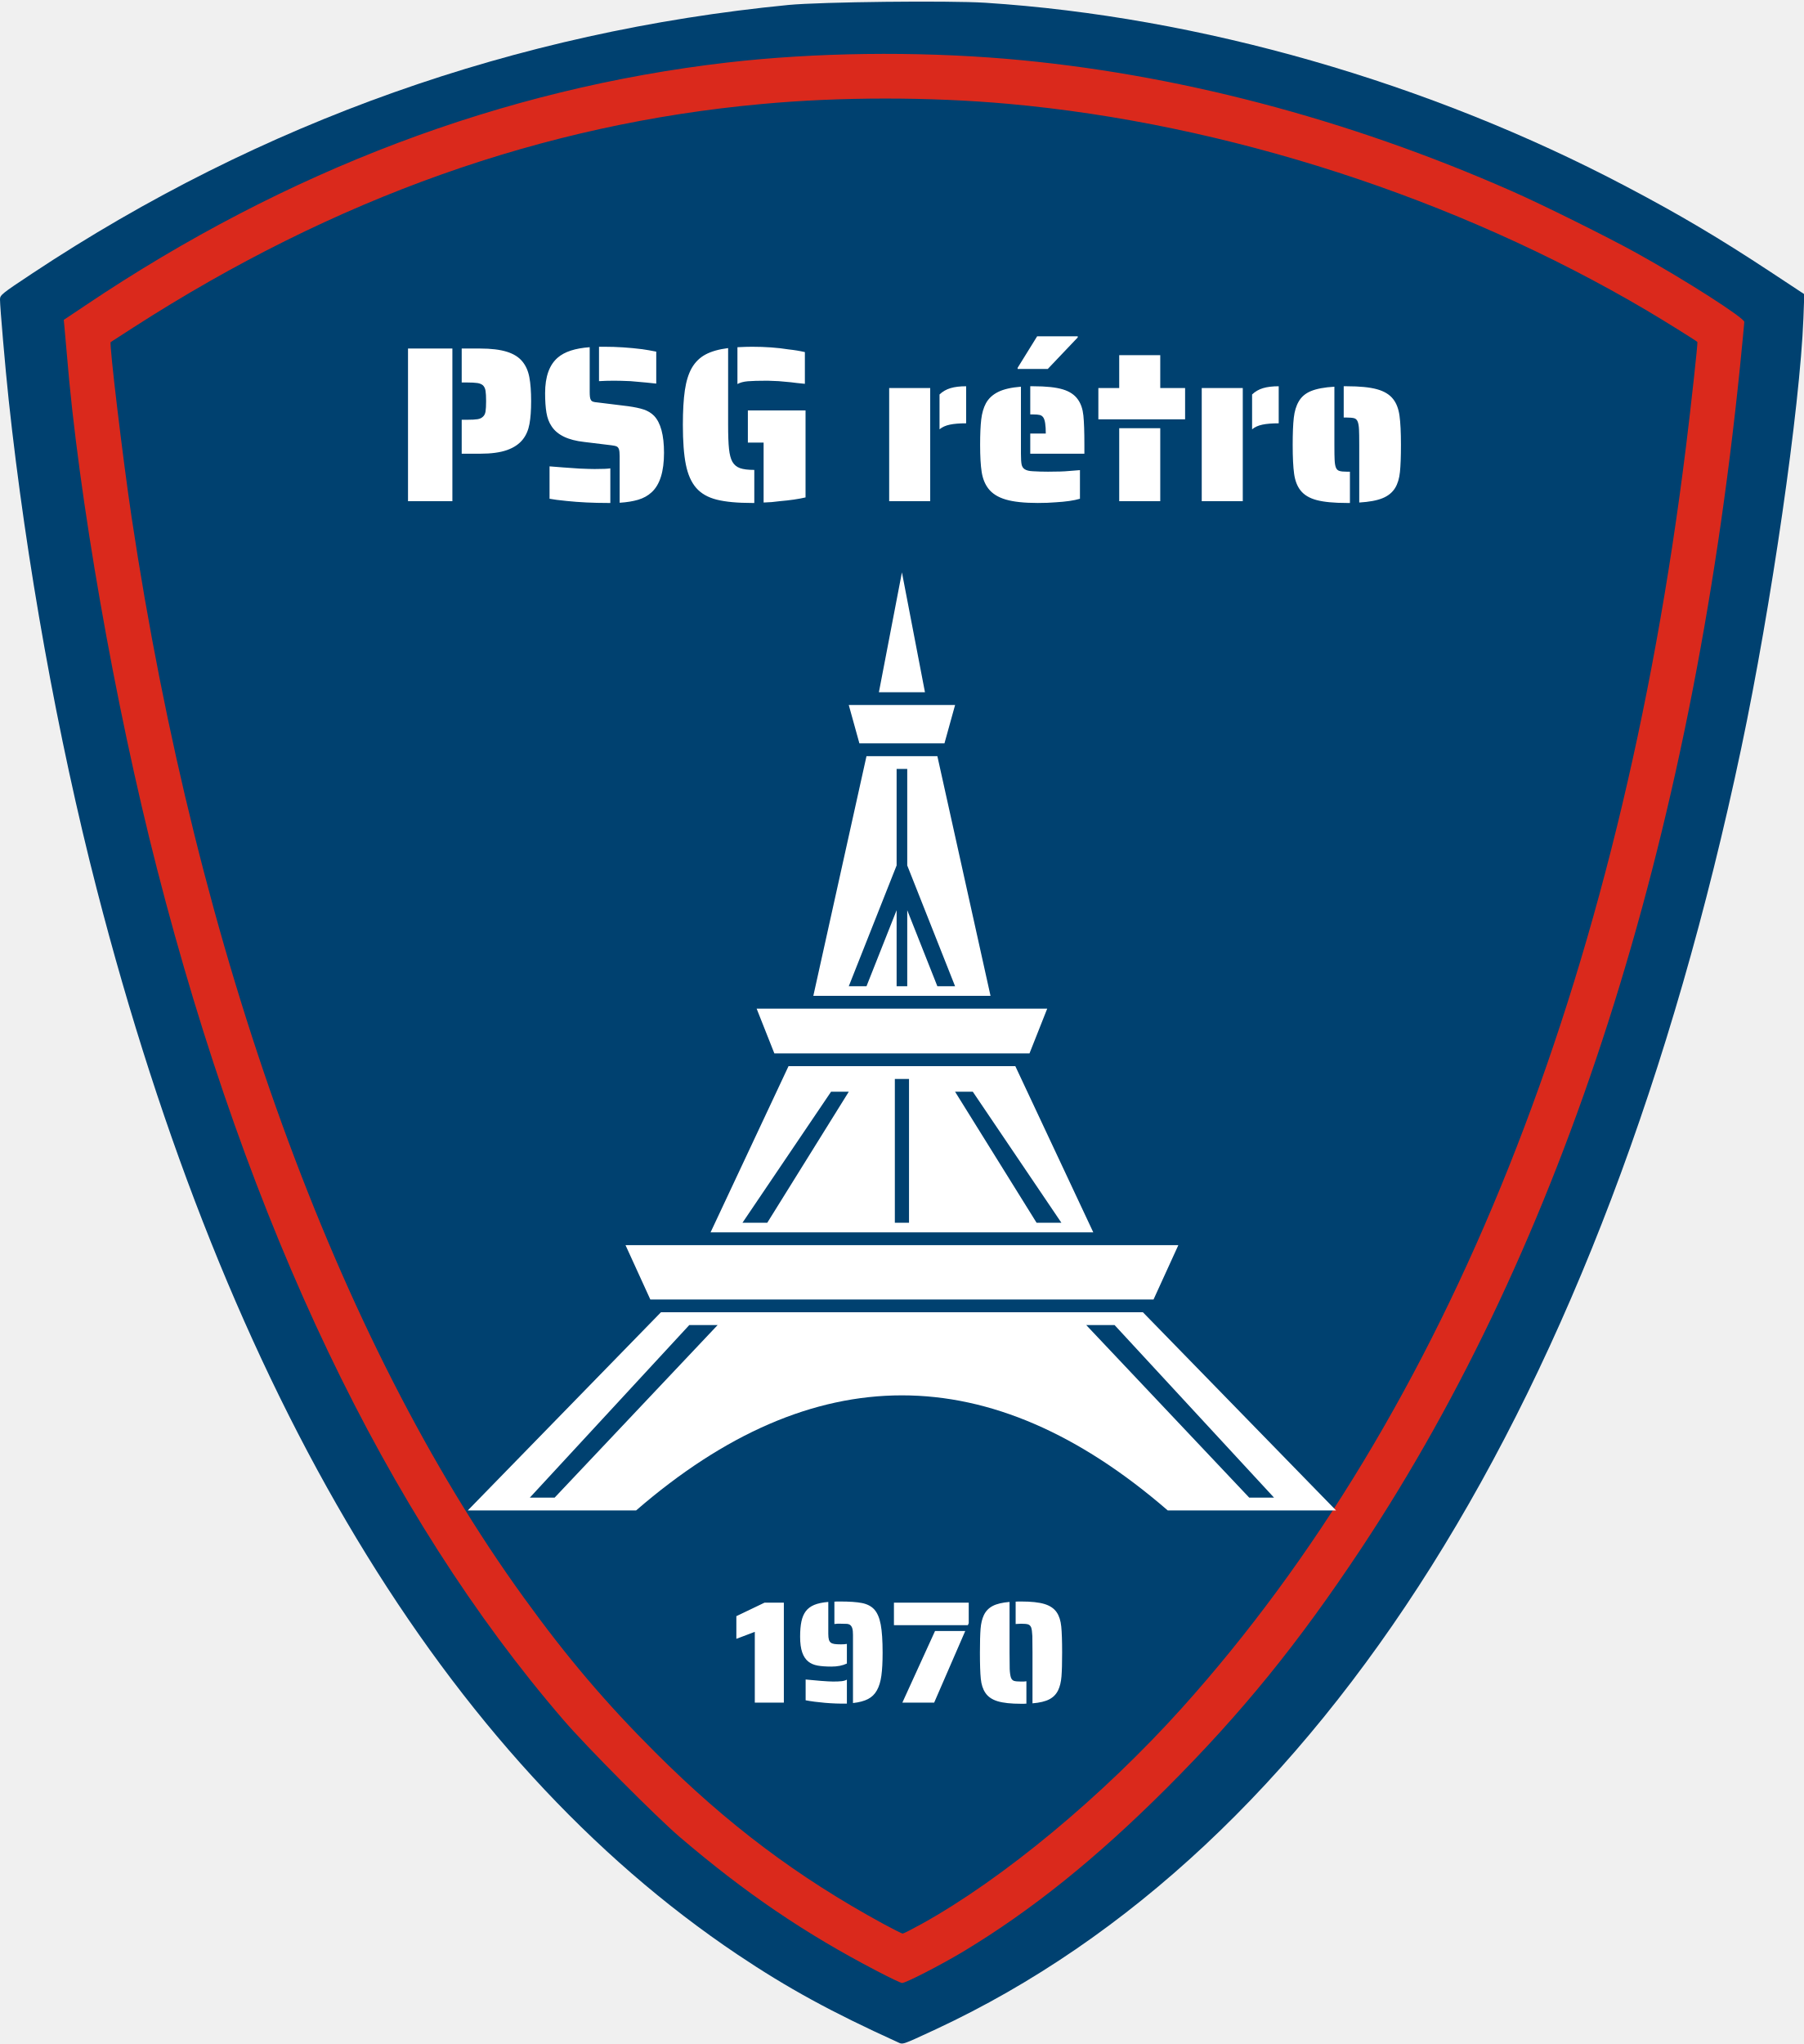
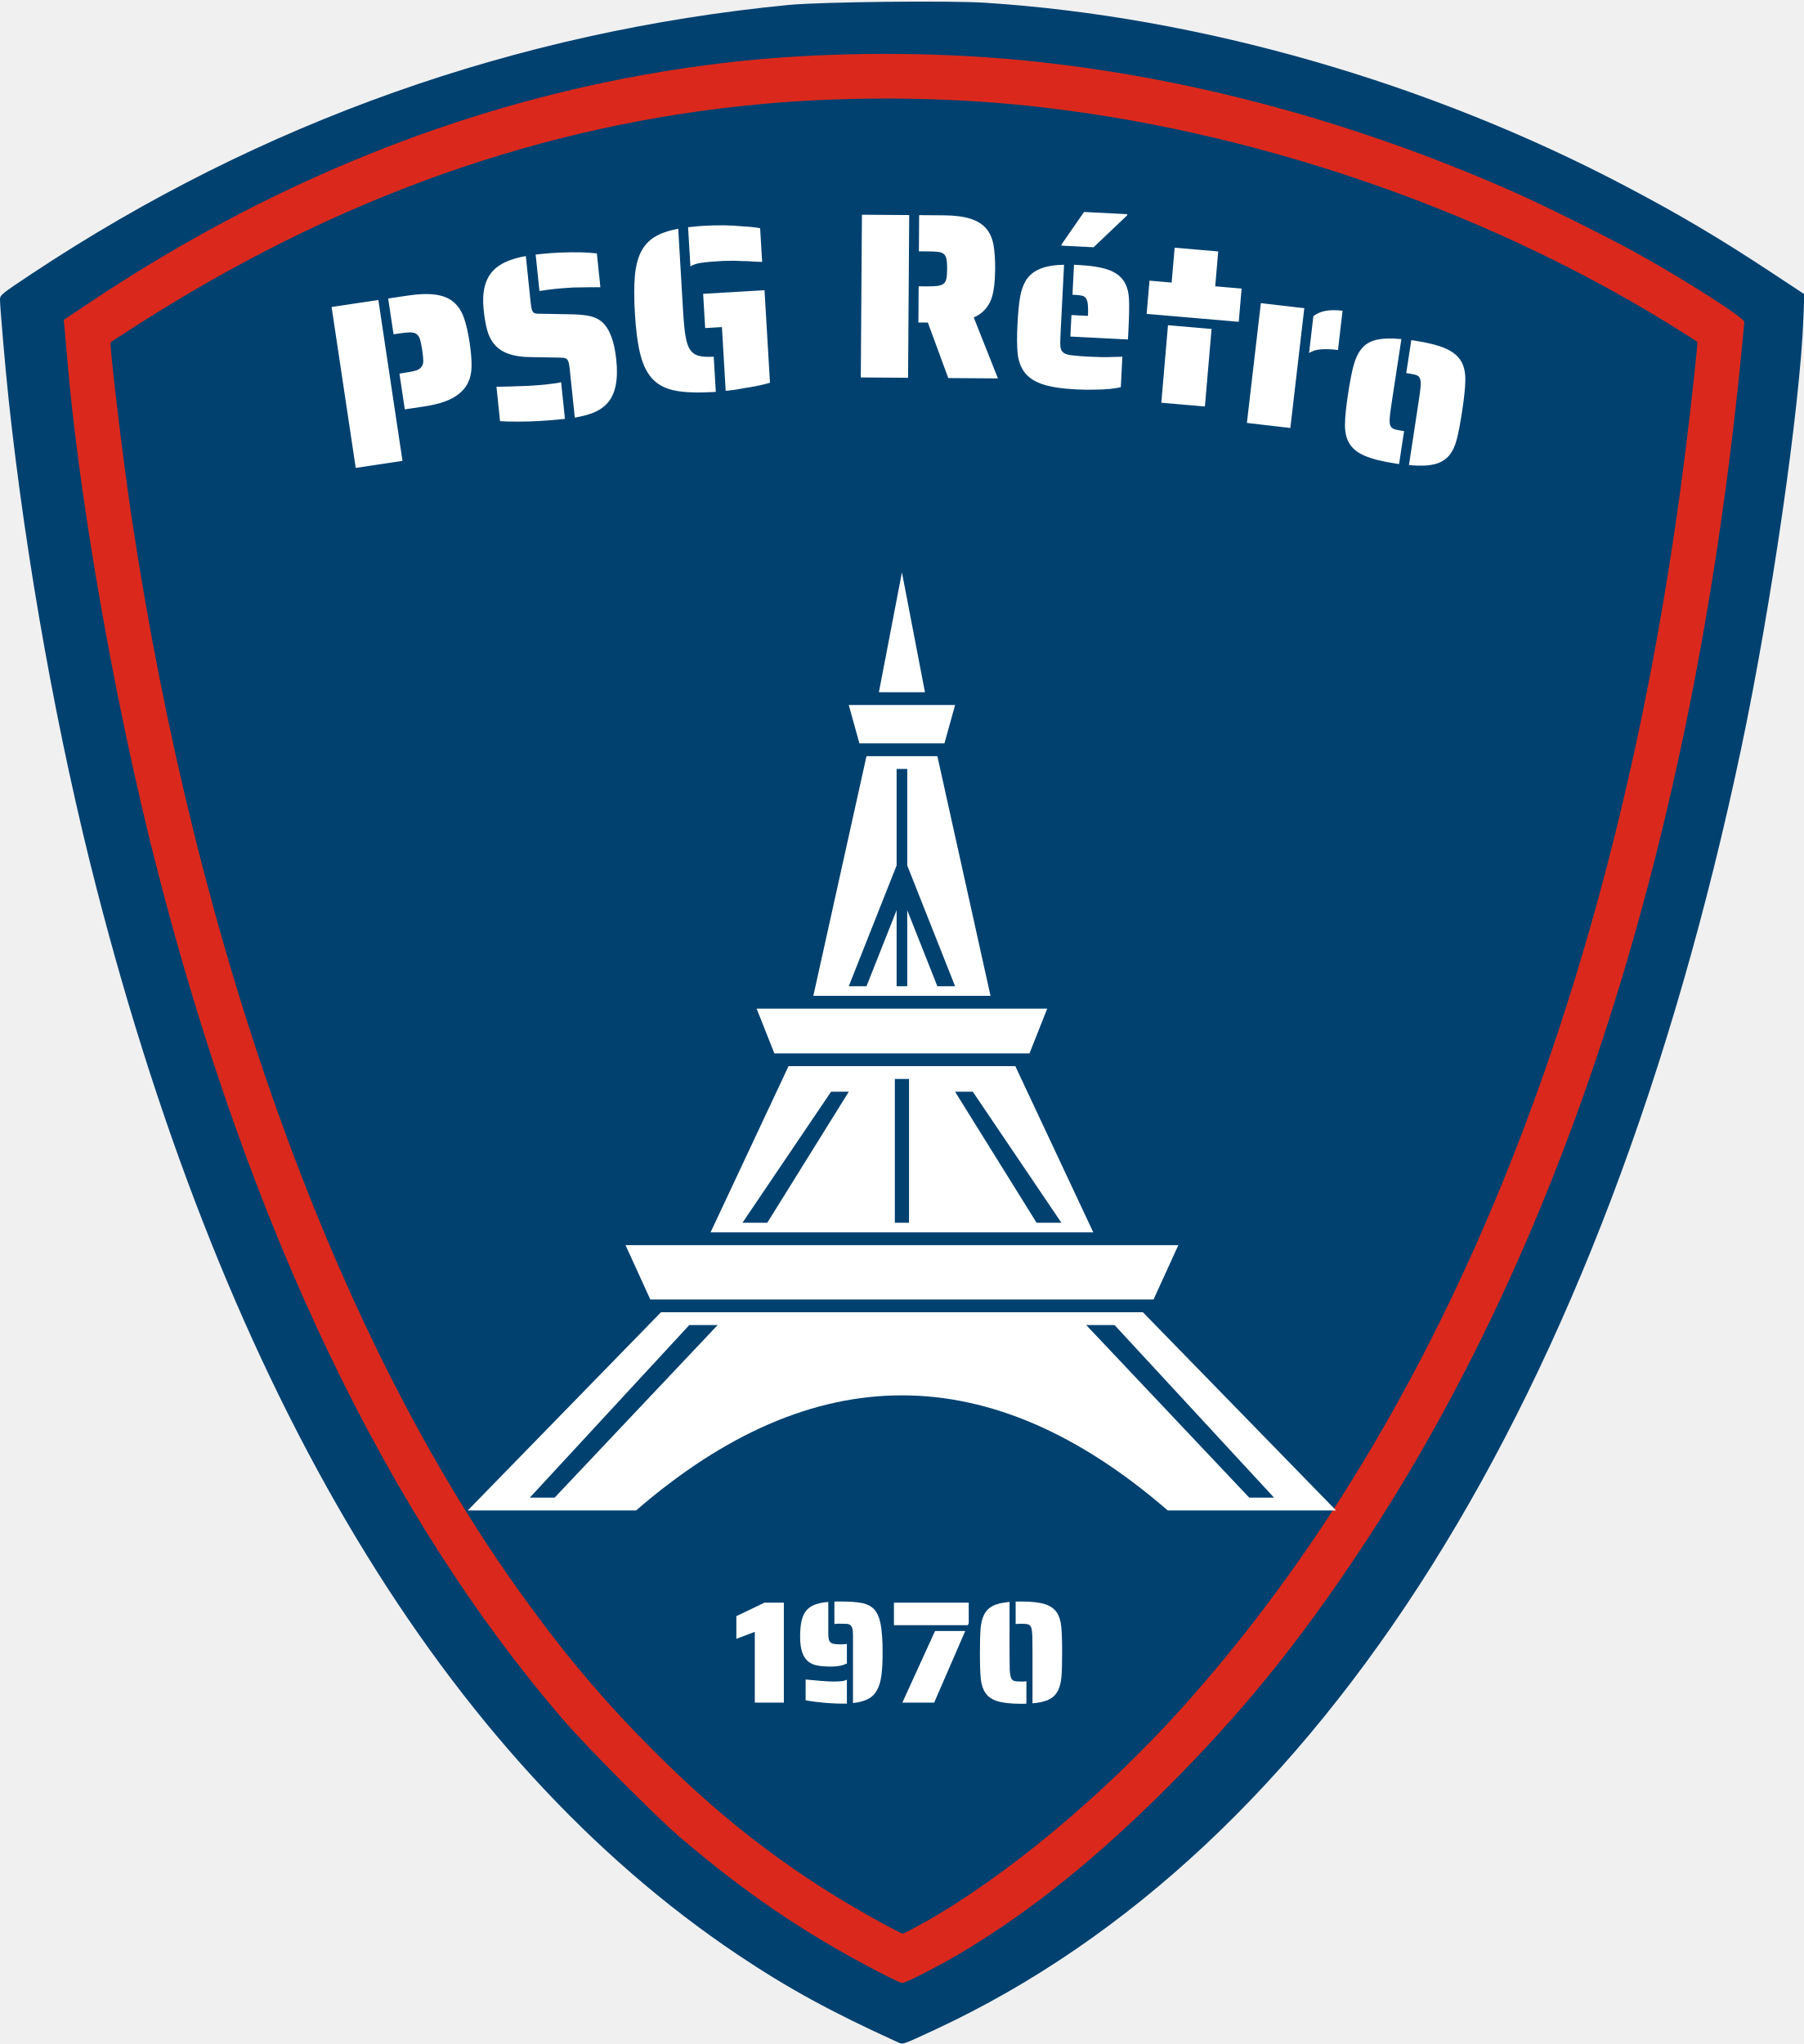
<svg xmlns="http://www.w3.org/2000/svg" viewBox="0 0 1242 1407">
  <path fill="#004170" fill-rule="evenodd" d="M618 1405.7 C572.4 1385 542.2 1368.5 507.9 1345.5 C306.6 1210.5 156.5 961 66.6 612 C39.7 507.7 17.9 386.2 6 275.5 C3.7 254.2 0 211.2 0 206.2 C0 203.1 0.8 202.4 22.4 188.1 C179.5 84 355.3 21.7 543 3.4 C565 1.3 652.9 0.3 678.4 1.9 C825.8 11.4 983.9 56.7 1120.1 128.6 C1156.6 147.8 1183.9 164 1219.4 187.4 L1242.3 202.5 L1241.7 219 C1239.3 280.7 1219.6 416.9 1198.9 515 C1103.9 964.5 909.9 1273.1 644.5 1396.8 C620.5 1407.9 621.9 1407.5 618 1405.7 Z" />
  <path fill="#DA291C" fill-rule="evenodd" d="M603.5 1356.6 C554 1330.8 513.2 1303.1 468 1264.5 C451.8 1250.6 403.9 1202.5 388 1184 C265.7 1042.2 171.5 845 108.1 598 C79 484.7 53.9 341.2 46 243.5 C45.4 236.3 44.7 228.2 44.4 225.4 L43.9 220.2 L58.7 210.3 C197.2 117.2 346.2 60.9 501.1 43 C561.3 36.1 629.8 35.2 693 40.5 C808 50.3 927.5 81.5 1041 131.6 C1060.9 140.3 1107.2 163.3 1126.5 174 C1160.1 192.6 1201 218.8 1201 221.6 C1201 222.4 1199.6 236.5 1198 252.8 C1164.6 580.8 1076.4 855.8 937.5 1065.5 C893.8 1131.4 855.2 1178.9 803.1 1231 C754.5 1279.5 710.2 1315.1 663 1343.5 C647.6 1352.7 623.7 1365 621.1 1365 C620.2 1365 612.3 1361.2 603.5 1356.6 Z M634.5 1324.4 C690.5 1293.4 759 1236.6 813.7 1175.8 C996.7 972.3 1115.3 675.7 1160.9 307 C1164.2 280.5 1169.1 235.7 1168.7 235.4 C1167.2 234.1 1145.2 220.4 1134 213.8 C1002.7 136.3 844.1 85 694.5 71.5 C640.1 66.6 578.5 66.6 524.5 71.6 C373.9 85.3 230.6 136.2 92 225.3 C83.5 230.8 76.4 235.4 76.2 235.5 C75.1 236.4 84.7 316.8 90.6 356 C135.8 657 231.9 921.9 360.5 1099.5 C390.3 1140.8 417.3 1172.5 451.4 1206.5 C501 1256 549.1 1292.1 608 1324.2 C614.9 1327.9 620.9 1331 621.5 1331 C622.1 1331 627.9 1328 634.5 1324.4 Z" />
-   <path fill="#FFFFFF" d="M280.928 239.916H311.476V345.0H280.928ZM317.891 288.945H321.556Q326.444 288.945 328.811 288.563Q331.179 288.181 332.554 286.807Q333.928 285.585 334.31 283.217Q334.692 280.85 334.692 276.115Q334.692 271.38 334.31 269.013Q333.928 266.645 332.554 265.271Q331.179 264.049 328.735 263.667Q326.291 263.285 321.556 263.285H317.891V239.916H330.568Q341.871 239.916 348.973 242.131Q356.075 244.345 359.741 248.928Q363.254 253.204 364.476 259.696Q365.698 266.187 365.698 276.115Q365.698 285.585 364.552 291.847Q363.407 298.109 360.046 302.386Q356.228 307.274 349.126 309.794Q342.023 312.314 330.568 312.314H317.891ZM434.125 262.369Q427.099 262.063 422.822 262.063Q417.323 262.063 412.436 262.369V238.694H416.254Q428.779 238.694 442.22 240.374Q446.496 240.985 451.842 242.054V264.049Q446.802 263.438 434.125 262.369ZM426.64 313.994Q426.64 310.787 426.182 309.336Q425.724 307.885 424.655 307.35Q423.586 306.815 420.989 306.51L402.202 304.219Q385.554 302.386 379.75 293.374Q377.153 289.556 376.237 284.057Q375.32 278.559 375.32 270.616Q375.32 253.662 384.026 246.178Q391.052 240.069 406.021 239V269.7Q406.021 271.686 406.173 273.06Q406.326 274.435 406.784 275.199Q407.243 276.115 408.312 276.497Q409.381 276.879 411.519 277.031L432.597 279.628Q439.165 280.544 443.289 281.919Q447.413 283.294 450.315 286.196Q457.188 293.374 457.188 311.703Q457.188 331.101 448.635 338.89Q444.816 342.403 439.394 344.007Q433.972 345.611 426.64 346.069ZM390.136 344.847Q382.346 344.084 378.375 343.32V321.02Q387.387 321.784 398.995 322.547Q406.326 322.853 409.381 322.853Q417.629 322.853 420.225 322.395V346.222H418.545Q403.271 346.222 390.136 344.847ZM507.744 239Q513.854 238.694 517.825 238.694Q531.572 238.694 543.027 240.527Q548.831 241.138 554.177 242.36V264.201Q547.762 263.59 544.554 263.132Q541.958 262.979 536.154 262.369Q530.35 262.063 528.517 262.063Q519.2 262.063 514.847 262.445Q510.494 262.827 507.744 264.354ZM479.335 335.836Q474.295 330.032 472.233 319.798Q470.171 309.565 470.171 292.458Q470.171 277.948 471.545 268.631Q472.92 259.314 476.28 253.357Q479.793 247.247 485.75 244.04Q491.707 240.832 501.329 239.611V292.458Q501.329 303.302 501.94 309.03Q502.551 314.758 504.232 317.813Q506.064 321.02 509.501 322.242Q512.938 323.464 519.353 323.464V346.222H517.825Q502.551 346.222 493.463 343.931Q484.376 341.64 479.335 335.836ZM525.768 304.677H514.923V282.53H554.635V342.403Q547.456 344.084 536.765 345.0Q531.572 345.764 525.768 345.916ZM646.889 271.533Q650.097 268.478 654.45 267.18Q658.803 265.882 665.218 265.882V291.389Q658.345 291.389 653.991 292.305Q649.638 293.222 646.889 295.513ZM612.218 267.103H640.474V345.0H612.218ZM709.359 298.415H720.051Q720.051 289.861 718.371 287.418Q717.454 286.043 715.927 285.661Q714.4 285.279 711.497 285.279H709.359V265.882H711.497Q724.633 265.882 731.735 268.02Q738.838 270.158 742.198 275.046Q745.253 279.322 745.94 286.043Q746.627 292.763 746.627 306.204V312.314H709.359ZM680.492 336.294Q676.979 331.712 675.909 324.915Q674.84 318.118 674.84 306.204Q674.84 295.207 675.604 288.716Q676.368 282.225 678.811 277.642Q681.561 272.602 687.288 269.776Q693.016 266.951 702.944 266.187V312.314Q702.944 317.507 703.402 319.722Q703.861 321.937 705.541 323.006Q707.374 324.228 711.192 324.38Q716.08 324.686 721.578 324.686Q731.353 324.686 735.783 324.228L743.573 323.617V343.32Q737.463 345.153 726.771 345.764Q721.578 346.222 714.552 346.222Q700.5 346.222 692.482 343.854Q684.463 341.487 680.492 336.294ZM700.653 253.204 714.094 231.515H742.045V232.279L721.425 253.968H700.653ZM756.25 267.103H770.607V244.498H798.864V267.103H815.971V288.64H756.25ZM770.607 294.749H798.864V345.0H770.607ZM862.098 271.533Q865.305 268.478 869.658 267.18Q874.011 265.882 880.426 265.882V291.389Q873.553 291.389 869.2 292.305Q864.847 293.222 862.098 295.513ZM827.426 267.103H855.683V345.0H827.426ZM935.87 306.204Q935.87 298.415 935.717 295.818Q935.565 292.153 934.801 290.243Q934.037 288.334 932.357 287.876Q930.524 287.418 927.317 287.418H925.178V265.882H927.317Q940.605 265.882 948.089 267.943Q955.573 270.005 959.239 274.74Q962.599 279.017 963.592 286.119Q964.585 293.222 964.585 306.204Q964.585 318.271 963.898 324.915Q963.21 331.559 960.614 335.836Q957.712 340.571 951.908 342.938Q946.104 345.305 935.87 345.916ZM895.395 337.516Q892.034 333.239 891.041 326.213Q890.049 319.187 890.049 306.204Q890.049 294.291 890.812 287.57Q891.576 280.85 894.173 276.42Q896.922 271.533 902.726 269.165Q908.53 266.798 918.763 266.187V306.204Q918.763 313.994 918.916 316.438Q919.069 320.104 919.833 321.937Q920.596 323.769 922.429 324.228Q923.957 324.686 927.317 324.686H929.455V346.222H927.317Q914.029 346.222 906.544 344.236Q899.06 342.251 895.395 337.516Z" />
+   <path fill="#FFFFFF" d="M228.313 211.327 260.511 206.497 277.125 317.258 244.927 322.088ZM275.024 257.16 278.888 256.581Q284.04 255.808 286.474 255.031Q288.909 254.254 290.141 252.588Q291.397 251.083 291.425 248.527Q291.453 245.971 290.704 240.981Q289.956 235.99 289.179 233.555Q288.402 231.12 286.736 229.889Q285.094 228.818 282.458 228.802Q279.821 228.786 274.831 229.534L270.967 230.114L267.272 205.483L280.634 203.478Q292.548 201.691 300.384 202.903Q308.22 204.114 312.808 208.364Q317.187 212.316 319.501 218.965Q321.816 225.614 323.385 236.079Q324.883 246.06 324.665 252.842Q324.448 259.623 321.582 264.662Q318.33 270.418 311.243 274.197Q304.155 277.976 292.081 279.787L278.719 281.792ZM394.42 197.914Q386.939 198.369 382.405 198.843Q376.577 199.452 371.429 200.318L368.805 175.222L372.853 174.799Q386.129 173.411 400.563 173.702Q405.165 173.875 410.95 174.416L413.388 197.731Q407.977 197.642 394.42 197.914ZM392.21 253.468Q391.854 250.068 391.207 248.581Q390.561 247.094 389.368 246.645Q388.176 246.197 385.389 246.161L365.221 245.815Q347.37 245.718 340.218 236.809Q337.042 233.049 335.462 227.322Q333.881 221.595 333 213.175Q331.121 195.204 339.52 186.305Q346.29 179.05 362.039 176.257L365.442 208.801Q365.662 210.906 365.976 212.346Q366.291 213.786 366.861 214.545Q367.448 215.465 368.624 215.752Q369.8 216.038 372.083 215.963L394.715 216.379Q401.778 216.622 406.302 217.622Q410.826 218.622 414.224 221.377Q422.305 228.225 424.337 247.653Q426.487 268.216 418.284 277.421Q414.626 281.568 409.056 283.869Q403.486 286.171 395.765 287.469ZM356.934 290.22Q348.592 290.274 344.297 289.905L341.826 266.266Q351.463 266.077 363.852 265.6Q371.658 265.111 374.896 264.772Q383.639 263.858 386.341 263.084L388.982 288.342L387.201 288.528Q371.01 290.221 356.934 290.22ZM473.762 156.403Q480.243 155.694 484.469 155.445Q499.094 154.581 511.397 155.812Q517.611 156.098 523.376 157.062L524.747 180.3Q517.884 180.053 514.442 179.767Q511.67 179.768 505.456 179.482Q499.262 179.522 497.312 179.637Q487.399 180.222 482.791 180.902Q478.184 181.581 475.355 183.379ZM449.618 261.217Q443.89 255.358 441.054 244.6Q438.217 233.841 437.143 215.64Q436.231 200.202 437.109 190.203Q437.986 180.204 441.187 173.655Q444.541 166.934 450.678 163.147Q456.814 159.36 466.975 157.456L470.294 213.683Q470.975 225.222 471.985 231.277Q472.995 237.333 474.974 240.478Q477.126 243.775 480.859 244.859Q484.592 245.944 491.418 245.541L492.847 269.754L491.222 269.85Q474.971 270.809 465.158 268.943Q455.345 267.076 449.618 261.217ZM497.063 225.149 485.525 225.83 484.134 202.267 526.386 199.773 530.146 263.476Q522.614 265.714 511.296 267.361Q505.819 268.499 499.653 269.026ZM593.455 147.818 626.013 148.045 625.232 260.042 592.675 259.815ZM638.846 222.043 632.335 221.997 632.508 197.091 638.043 197.13Q643.089 197.165 645.697 196.776Q648.304 196.387 649.777 195.258Q651.088 194.127 651.592 191.852Q652.096 189.576 652.127 185.181Q652.157 180.786 651.685 178.422Q651.214 176.058 649.919 174.91Q648.625 173.761 646.104 173.418Q643.583 173.075 638.211 173.037L632.676 172.999L632.85 148.092L649.617 148.209Q661.175 148.29 668.322 150.619Q675.468 152.948 679.342 157.696Q682.893 162.116 684.068 168.636Q685.244 175.156 685.172 185.411Q685.081 198.597 682.589 205.743Q679.107 214.835 670.453 218.519L687.091 260.473L652.906 260.235ZM737.717 216.868 749.097 217.446Q749.56 208.342 747.903 205.65Q747.002 204.137 745.397 203.648Q743.792 203.159 740.703 203.002L738.427 202.886L739.475 182.238L741.751 182.354Q755.733 183.064 763.178 185.724Q770.622 188.384 773.935 193.769Q776.955 198.486 777.324 205.677Q777.692 212.867 776.965 227.175L776.635 233.678L736.965 231.663ZM704.941 255.628Q701.449 250.56 700.679 243.268Q699.908 235.975 700.552 223.294Q701.147 211.588 702.31 204.719Q703.474 197.851 706.323 193.106Q709.522 187.889 715.772 185.191Q722.021 182.493 732.63 182.217L730.137 231.316Q729.856 236.844 730.224 239.226Q730.592 241.608 732.323 242.837Q734.207 244.237 738.264 244.606Q743.45 245.195 749.303 245.493Q759.708 246.021 764.448 245.773L772.772 245.544L771.707 266.517Q765.105 268.137 753.691 268.21Q748.138 268.417 740.66 268.037Q725.702 267.277 717.295 264.324Q708.887 261.37 704.941 255.628ZM730.894 168.273 746.373 145.914 776.126 147.425 776.084 148.238 752.963 170.209 730.852 169.086ZM791.46 193.195 806.706 194.505 808.769 170.501 838.775 173.08 836.712 197.084 854.877 198.646 852.912 221.515 789.494 216.064ZM804.183 223.862 834.188 226.441 829.602 279.803 799.596 277.224ZM904.286 217.625Q908.059 214.787 912.827 213.95Q917.596 213.112 924.387 213.904L921.24 240.907Q913.963 240.059 909.242 240.492Q904.521 240.925 901.327 243.011ZM868.128 208.658 898.042 212.144 888.43 294.609 858.516 291.122ZM976.484 278.316Q977.737 270.109 977.993 267.349Q978.422 263.462 977.924 261.327Q977.427 259.193 975.73 258.44Q973.873 257.662 970.494 257.146L968.241 256.803L971.705 234.112L973.957 234.456Q987.958 236.593 995.512 239.969Q1003.066 243.346 1006.166 248.924Q1009.019 253.971 1008.922 261.613Q1008.826 269.256 1006.738 282.935Q1004.797 295.648 1003.004 302.538Q1001.211 309.427 997.788 313.516Q993.969 318.038 987.473 319.598Q980.977 321.159 970.096 320.157ZM928.802 304.796Q925.949 299.749 926.034 292.187Q926.118 284.625 928.206 270.946Q930.122 258.394 932.008 251.436Q933.893 244.478 937.341 240.229Q941.024 235.521 947.52 233.961Q954.016 232.4 964.896 233.402L958.46 275.565Q957.207 283.772 956.975 286.371Q956.546 290.258 957.056 292.312Q957.566 294.366 959.423 295.144Q960.959 295.872 964.499 296.412L966.752 296.756L963.288 319.447L961.035 319.103Q947.035 316.966 939.469 313.67Q931.903 310.374 928.802 304.796Z" />
  <g transform="translate(621 735) scale(1.22 1.1) translate(-621 -735)">
    <path fill="#FFFFFF" d="M621,425 L634,500 L608,500 Z M591,508 L651,508 L645,532 L597,532 Z M601,540 L641,540 L671,690 L571,690 Z M539,698 L703,698 L693,726 L549,726 Z M557,734 L685,734 L729,838 L513,838 Z M465,846 L777,846 L763,880 L479,880 Z M485,888 L757,888 L866,1012 L771,1012 Q621,868 471,1012 L376,1012 Z" />
    <path fill="#004170" d="M618,548 L624,548 L624,684 L618,684 Z M591,684 L621,600 L651,684 L641,684 L621,628 L601,684 Z M617,742 L625,742 L625,832 L617,832 Z M531,832 L581,750 L591,750 L545,832 Z M711,832 L661,750 L651,750 L697,832 Z M411,1004 L501,896 L517,896 L425,1004 Z M831,1004 L741,896 L725,896 L817,1004 Z" />
  </g>
  <path fill="#FFFFFF" d="M519.7 1123.3 507.0 1128.1V1112.5L526.4 1103.2H539.7V1172.0H519.7ZM587.3 1125.4Q587.3 1122.5 586.85 1120.95Q586.4 1119.4 585.4 1118.6Q584.5 1117.9 583.25 1117.8Q582.0 1117.7 579.0 1117.7H576.5Q575.7 1117.7 574.5 1117.9V1102.5Q575.1 1102.4 576.3 1102.4H578.2Q588.1 1102.4 593.45 1103.45Q598.8 1104.5 601.9 1107.8Q605.1 1111.3 606.4 1118.25Q607.7 1125.2 607.7 1137.6Q607.7 1147.3 606.85 1153.45Q606.0 1159.6 603.8 1163.5Q601.6 1167.5 597.65 1169.55Q593.7 1171.6 587.3 1172.3ZM556.6 1143.8Q553.8 1141.6 552.35 1137.45Q550.9 1133.3 550.9 1126.6Q550.9 1120.4 551.8 1116.15Q552.7 1111.9 554.8 1109.1Q556.9 1106.3 560.6 1104.75Q564.3 1103.2 570.3 1102.7V1124.7Q570.3 1127.2 570.7 1128.6Q571.1 1130.0 572.0 1130.7Q572.9 1131.4 574.5 1131.65Q576.1 1131.9 579.0 1131.9Q581.5 1131.9 583.1 1131.6V1145.1Q578.7 1147.2 572.5 1147.2Q566.7 1147.2 562.9 1146.5Q559.1 1145.8 556.6 1143.8ZM554.7 1170.4V1156.1Q559.5 1156.6 565.25 1157.05Q571.0 1157.5 573.7 1157.5Q577.3 1157.5 579.5 1157.25Q581.7 1157.0 583.1 1156.2V1172.7Q575.6 1172.8 568.0 1172.15Q560.4 1171.5 554.7 1170.4ZM615.5 1103.2H667V1117.3L666.4 1118.7H615.5ZM643.8 1122.7H664.6L643.2 1172.0H621.3ZM710.9 1137.6Q710.9 1128.9 710.8 1126.2Q710.6 1122.0 710 1120.3Q709.3 1118.6 707.85 1118.15Q706.4 1117.7 703 1117.7Q701.5 1117.7 699.3 1117.9V1102.5Q699.9 1102.4 701.1 1102.4H703Q713.5 1102.4 719.2 1104.15Q724.9 1105.9 727.6 1109.9Q730.1 1113.6 730.7 1119.6Q731.3 1125.6 731.3 1137.6Q731.3 1148.4 730.85 1154.0Q730.4 1159.6 728.6 1163.4Q726.6 1167.6 722.45 1169.75Q718.3 1171.9 710.9 1172.5ZM678.4 1165.2Q675.9 1161.5 675.3 1155.6Q674.7 1149.7 674.7 1137.6Q674.7 1126.8 675.15 1121.2Q675.6 1115.6 677.4 1111.8Q679.4 1107.6 683.55 1105.45Q687.7 1103.3 695.1 1102.7V1137.6Q695.1 1146.2 695.2 1148.9Q695.4 1152.9 696.1 1154.9Q696.8 1156.6 698.2 1157.05Q699.6 1157.5 703 1157.5H705Q705.7 1157.5 706.7 1157.3V1172.7Q706.1 1172.8 704.9 1172.8H703Q692.6 1172.8 686.85 1171.05Q681.1 1169.3 678.4 1165.2Z" />
</svg>
